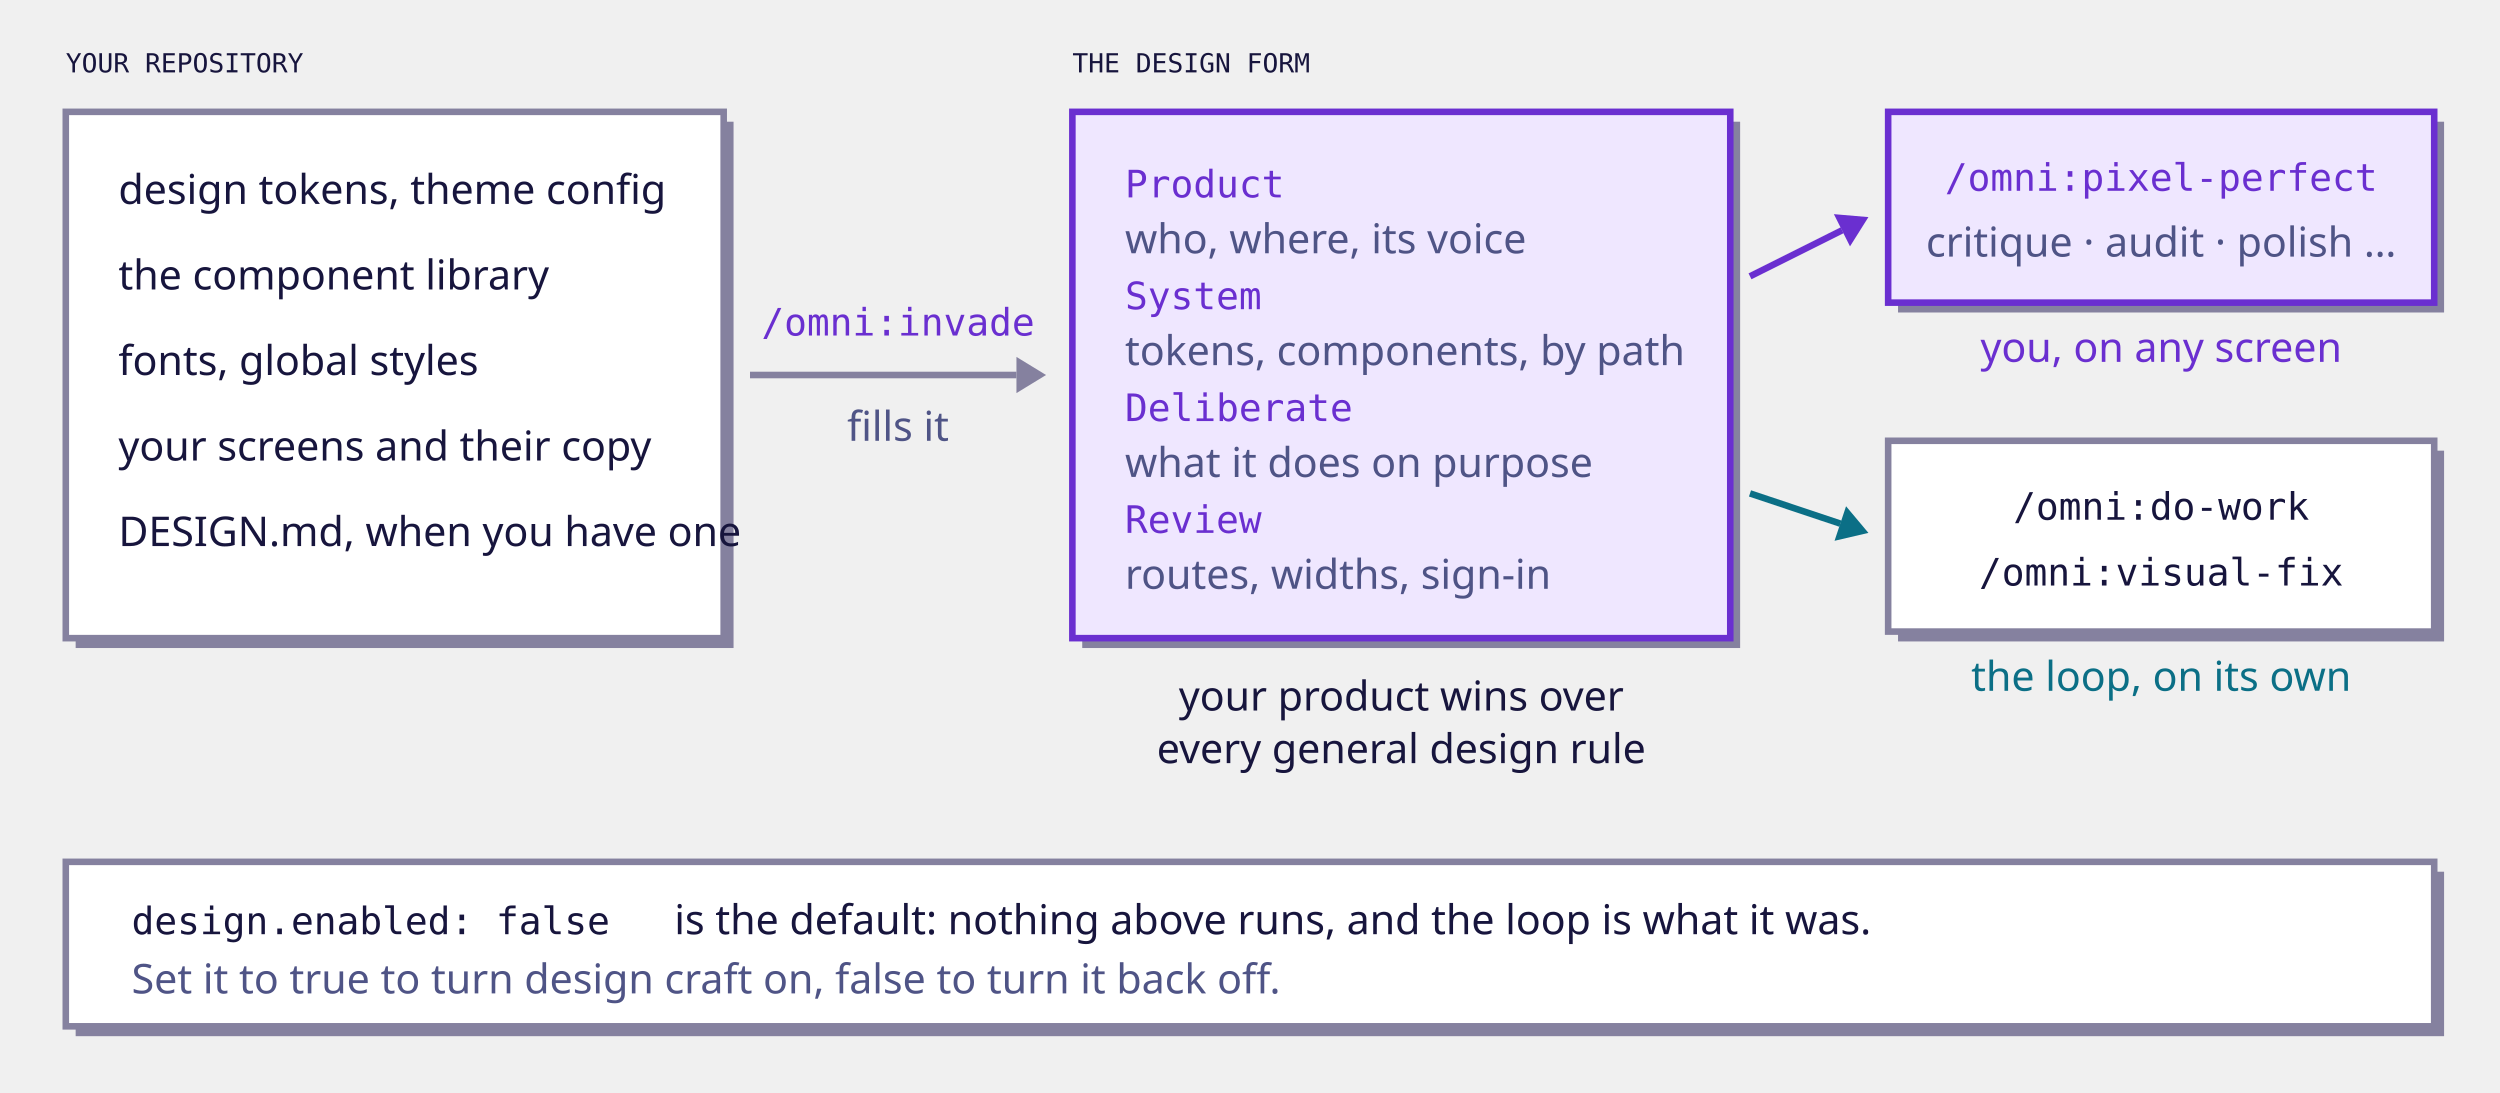
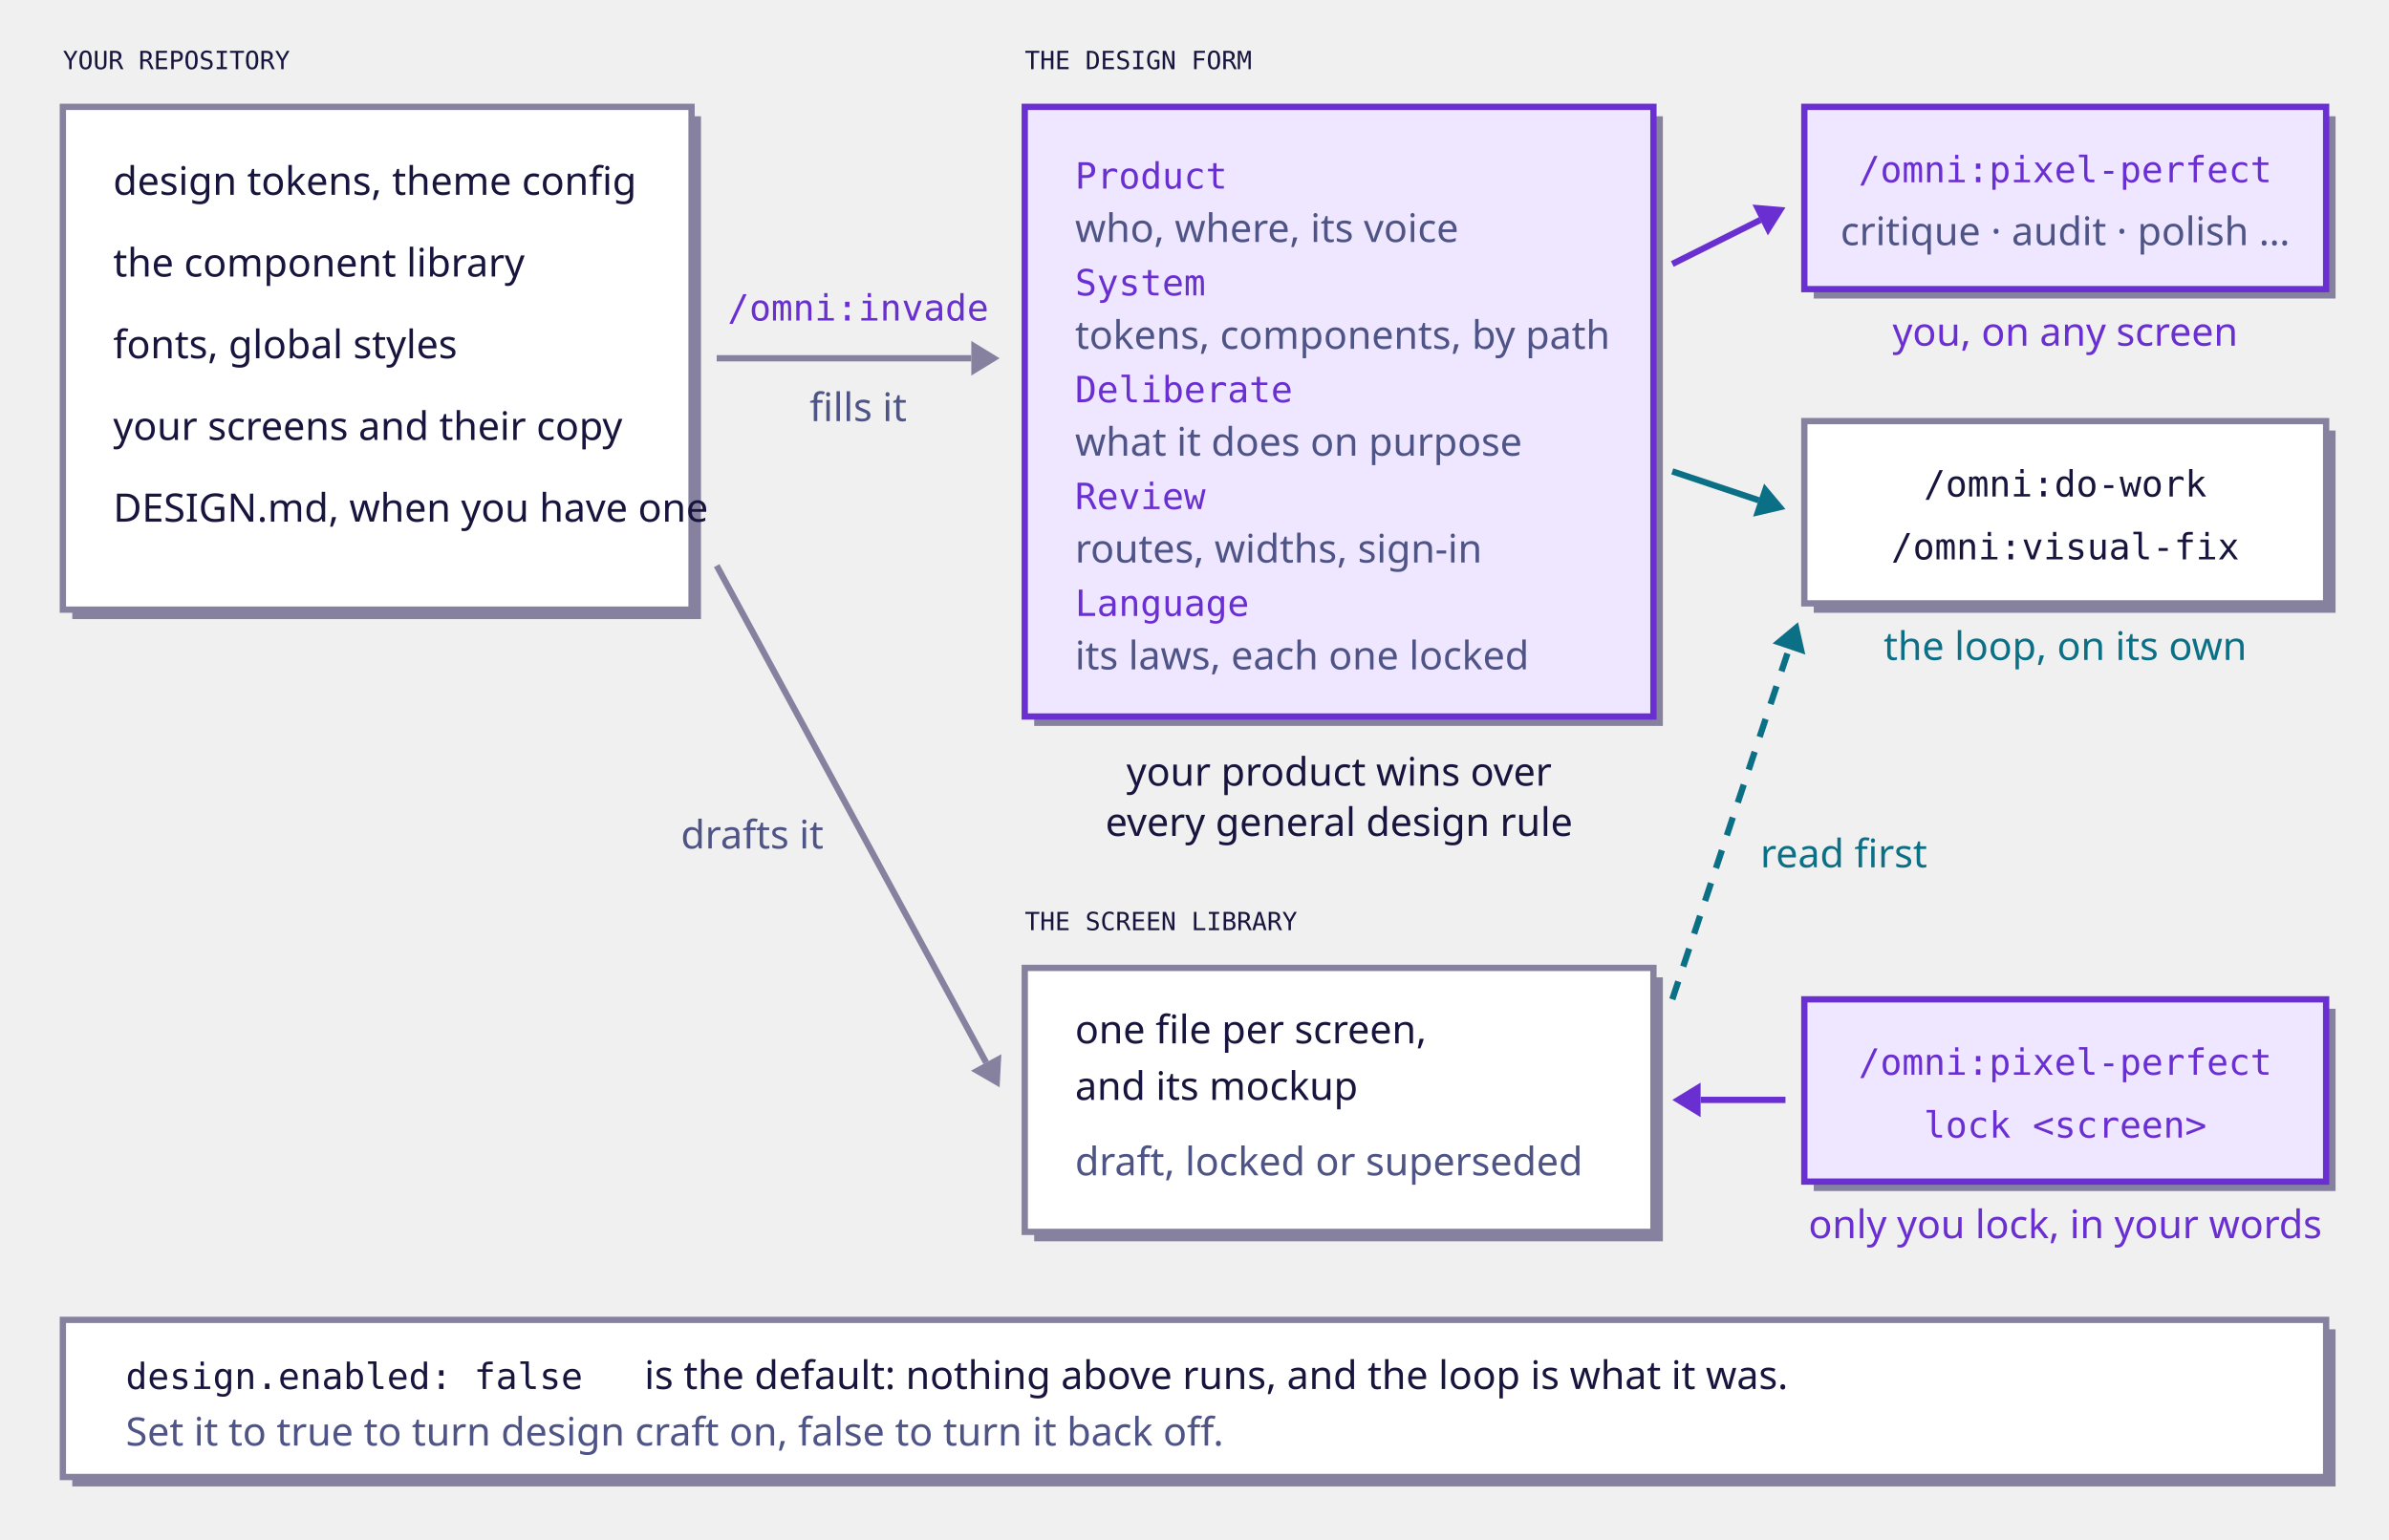
- <svg xmlns="http://www.w3.org/2000/svg" viewBox="0 0 760 332" width="760" height="332">
+ <svg xmlns="http://www.w3.org/2000/svg" viewBox="0 0 760 490" width="760" height="490">
  <style>
    svg { background: #f5f4fc; }
    text { font-family: 'Atkinson Hyperlegible Next', 'Atkinson Hyperlegible', system-ui, sans-serif; font-size: 14px; fill: #17153d; }
    .dg-px { font-family: 'Press Start 2P', ui-monospace, monospace; font-size: 10px; }
    .dg-tag { font-family: 'Press Start 2P', ui-monospace, monospace; font-size: 8px; }
    .dg-small { font-size: 12.5px; }
    .dg-code { font-family: 'JetBrains Mono', ui-monospace, monospace; font-size: 11.5px; }
    .dg-muted { fill: #4f5486; }
    .dg-box { fill: #ffffff; stroke: #85819f; stroke-width: 2; }
    .dg-shadow { fill: #85819f; }
    .dg-line { fill: none; stroke: #85819f; stroke-width: 2; }
    .dg-dash { stroke-dasharray: 6 5; }
    .dg-head { fill: #85819f; }
    .dg-edge-you { stroke: #6a2fd0; }
    .dg-key { fill: #efe7ff; stroke: #6a2fd0; }
    .dg-edge-agents { stroke: #0b6f86; }
    .dg-edge-app { stroke: #15703f; }
    .dg-you { fill: #6a2fd0; }
    .dg-agents { fill: #0b6f86; }
    .dg-app { fill: #15703f; }
    @media (prefers-color-scheme: dark) {
      svg { background: #0e0d33; }
      text { fill: #f2f4ff; }
      .dg-muted { fill: #a9aee6; }
      .dg-box { fill: #16144a; stroke: #6d6acc; }
      .dg-shadow { fill: #6d6acc; }
      .dg-line { stroke: #6d6acc; }
      .dg-head { fill: #6d6acc; }
      .dg-edge-you { stroke: #b37cff; }
      .dg-key { fill: #2a1d66; stroke: #b37cff; }
      .dg-edge-agents { stroke: #6ff0ff; }
      .dg-edge-app { stroke: #4ee08a; }
      .dg-you { fill: #b37cff; }
      .dg-agents { fill: #6ff0ff; }
      .dg-app { fill: #4ee08a; }
    }
  </style>
  <text x="20" y="22" class="dg-tag">YOUR REPOSITORY</text>
  <rect x="23" y="37" width="200" height="160" class="dg-shadow" />
  <rect x="20" y="34" width="200" height="160" class="dg-box" />
  <text x="36" y="62" class="dg-small">design tokens, theme config</text>
  <text x="36" y="88" class="dg-small">the component library</text>
  <text x="36" y="114" class="dg-small">fonts, global styles</text>
  <text x="36" y="140" class="dg-small">your screens and their copy</text>
  <text x="36" y="166" class="dg-small">DESIGN.md, when you have one</text>
  <path d="M228 114 L309.0 114.0" class="dg-line" />
  <polygon points="318,114 309.0,119.5 309.0,108.5" class="dg-head" />
  <text x="273" y="102" class="dg-code dg-you" text-anchor="middle">/omni:invade</text>
  <text x="273" y="134" class="dg-small dg-muted" text-anchor="middle">fills it</text>
  <text x="326" y="22" class="dg-tag">THE DESIGN FORM</text>
-   <rect x="329" y="37" width="200" height="160" class="dg-shadow" />
-   <rect x="326" y="34" width="200" height="160" class="dg-box dg-key" />
+   <rect x="329" y="37" width="200" height="194" class="dg-shadow" />
+   <rect x="326" y="34" width="200" height="194" class="dg-box dg-key" />
  <text x="342" y="60" class="dg-code dg-you">Product</text>
  <text x="342" y="77" class="dg-small dg-muted">who, where, its voice</text>
  <text x="342" y="94" class="dg-code dg-you">System</text>
  <text x="342" y="111" class="dg-small dg-muted">tokens, components, by path</text>
  <text x="342" y="128" class="dg-code dg-you">Deliberate</text>
  <text x="342" y="145" class="dg-small dg-muted">what it does on purpose</text>
  <text x="342" y="162" class="dg-code dg-you">Review</text>
  <text x="342" y="179" class="dg-small dg-muted">routes, widths, sign-in</text>
-   <text x="426" y="216" class="dg-small" text-anchor="middle">your product wins over</text>
-   <text x="426" y="232" class="dg-small" text-anchor="middle">every general design rule</text>
+   <text x="342" y="196" class="dg-code dg-you">Language</text>
+   <text x="342" y="213" class="dg-small dg-muted">its laws, each one locked</text>
+   <text x="426" y="250" class="dg-small" text-anchor="middle">your product wins over</text>
+   <text x="426" y="266" class="dg-small" text-anchor="middle">every general design rule</text>
+   <path d="M228 180 L313.7 338.1" class="dg-line" />
+   <polygon points="318,346 308.87,340.71 318.55,335.47" class="dg-head" />
+   <text x="262" y="270" class="dg-small dg-muted" text-anchor="end">drafts it</text>
+   <text x="326" y="296" class="dg-tag">THE SCREEN LIBRARY</text>
+   <rect x="329" y="311" width="200" height="84" class="dg-shadow" />
+   <rect x="326" y="308" width="200" height="84" class="dg-box" />
+   <text x="342" y="332" class="dg-small">one file per screen,</text>
+   <text x="342" y="350" class="dg-small">and its mockup</text>
+   <text x="342" y="374" class="dg-small dg-muted">draft, locked or superseded</text>
+   <path d="M568 350 L541.0 350.0" class="dg-line dg-edge-you" />
+   <polygon points="532,350 541.0,355.5 541.0,344.5" class="dg-head dg-you" />
+   <rect x="577" y="321" width="166" height="58" class="dg-shadow" />
+   <rect x="574" y="318" width="166" height="58" class="dg-box dg-key" />
+   <text x="657" y="342" class="dg-code dg-you" text-anchor="middle">/omni:pixel-perfect</text>
+   <text x="657" y="362" class="dg-code dg-you" text-anchor="middle">lock &lt;screen&gt;</text>
+   <text x="657" y="394" class="dg-small dg-you" text-anchor="middle">only you lock, in your words</text>
+   <path d="M532 318 L569.1 206.5" class="dg-line dg-edge-agents dg-dash" />
+   <polygon points="572,198 574.32,208.29 563.90,204.75" class="dg-head dg-agents" />
+   <text x="560" y="276" class="dg-small dg-agents">read first</text>
  <path d="M532 84 L560.0 70.0" class="dg-line dg-edge-you" />
  <polygon points="568,66 562.4,74.9 557.5,65.1" class="dg-head dg-you" />
  <path d="M532 150 L559.5 159.2" class="dg-line dg-edge-agents" />
  <polygon points="568,162 557.7,164.4 561.2,153.9" class="dg-head dg-agents" />
  <rect x="577" y="37" width="166" height="58" class="dg-shadow" />
  <rect x="574" y="34" width="166" height="58" class="dg-box dg-key" />
  <text x="657" y="58" class="dg-code dg-you" text-anchor="middle">/omni:pixel-perfect</text>
  <text x="657" y="78" class="dg-small dg-muted" text-anchor="middle">critique · audit · polish …</text>
  <text x="657" y="110" class="dg-small dg-you" text-anchor="middle">you, on any screen</text>
  <rect x="577" y="137" width="166" height="58" class="dg-shadow" />
  <rect x="574" y="134" width="166" height="58" class="dg-box" />
  <text x="657" y="158" class="dg-code" text-anchor="middle">/omni:do-work</text>
  <text x="657" y="178" class="dg-code" text-anchor="middle">/omni:visual-fix</text>
  <text x="657" y="210" class="dg-small dg-agents" text-anchor="middle">the loop, on its own</text>
-   <rect x="23" y="265" width="720" height="50" class="dg-shadow" />
-   <rect x="20" y="262" width="720" height="50" class="dg-box" />
-   <text x="40" y="284" class="dg-code">design.enabled: false</text>
-   <text x="205" y="284" class="dg-small">is the default: nothing above runs, and the loop is what it was.</text>
-   <text x="40" y="302" class="dg-small dg-muted">Set it to true to turn design craft on, false to turn it back off.</text>
+   <rect x="23" y="423" width="720" height="50" class="dg-shadow" />
+   <rect x="20" y="420" width="720" height="50" class="dg-box" />
+   <text x="40" y="442" class="dg-code">design.enabled: false</text>
+   <text x="205" y="442" class="dg-small">is the default: nothing above runs, and the loop is what it was.</text>
+   <text x="40" y="460" class="dg-small dg-muted">Set it to true to turn design craft on, false to turn it back off.</text>
</svg>
